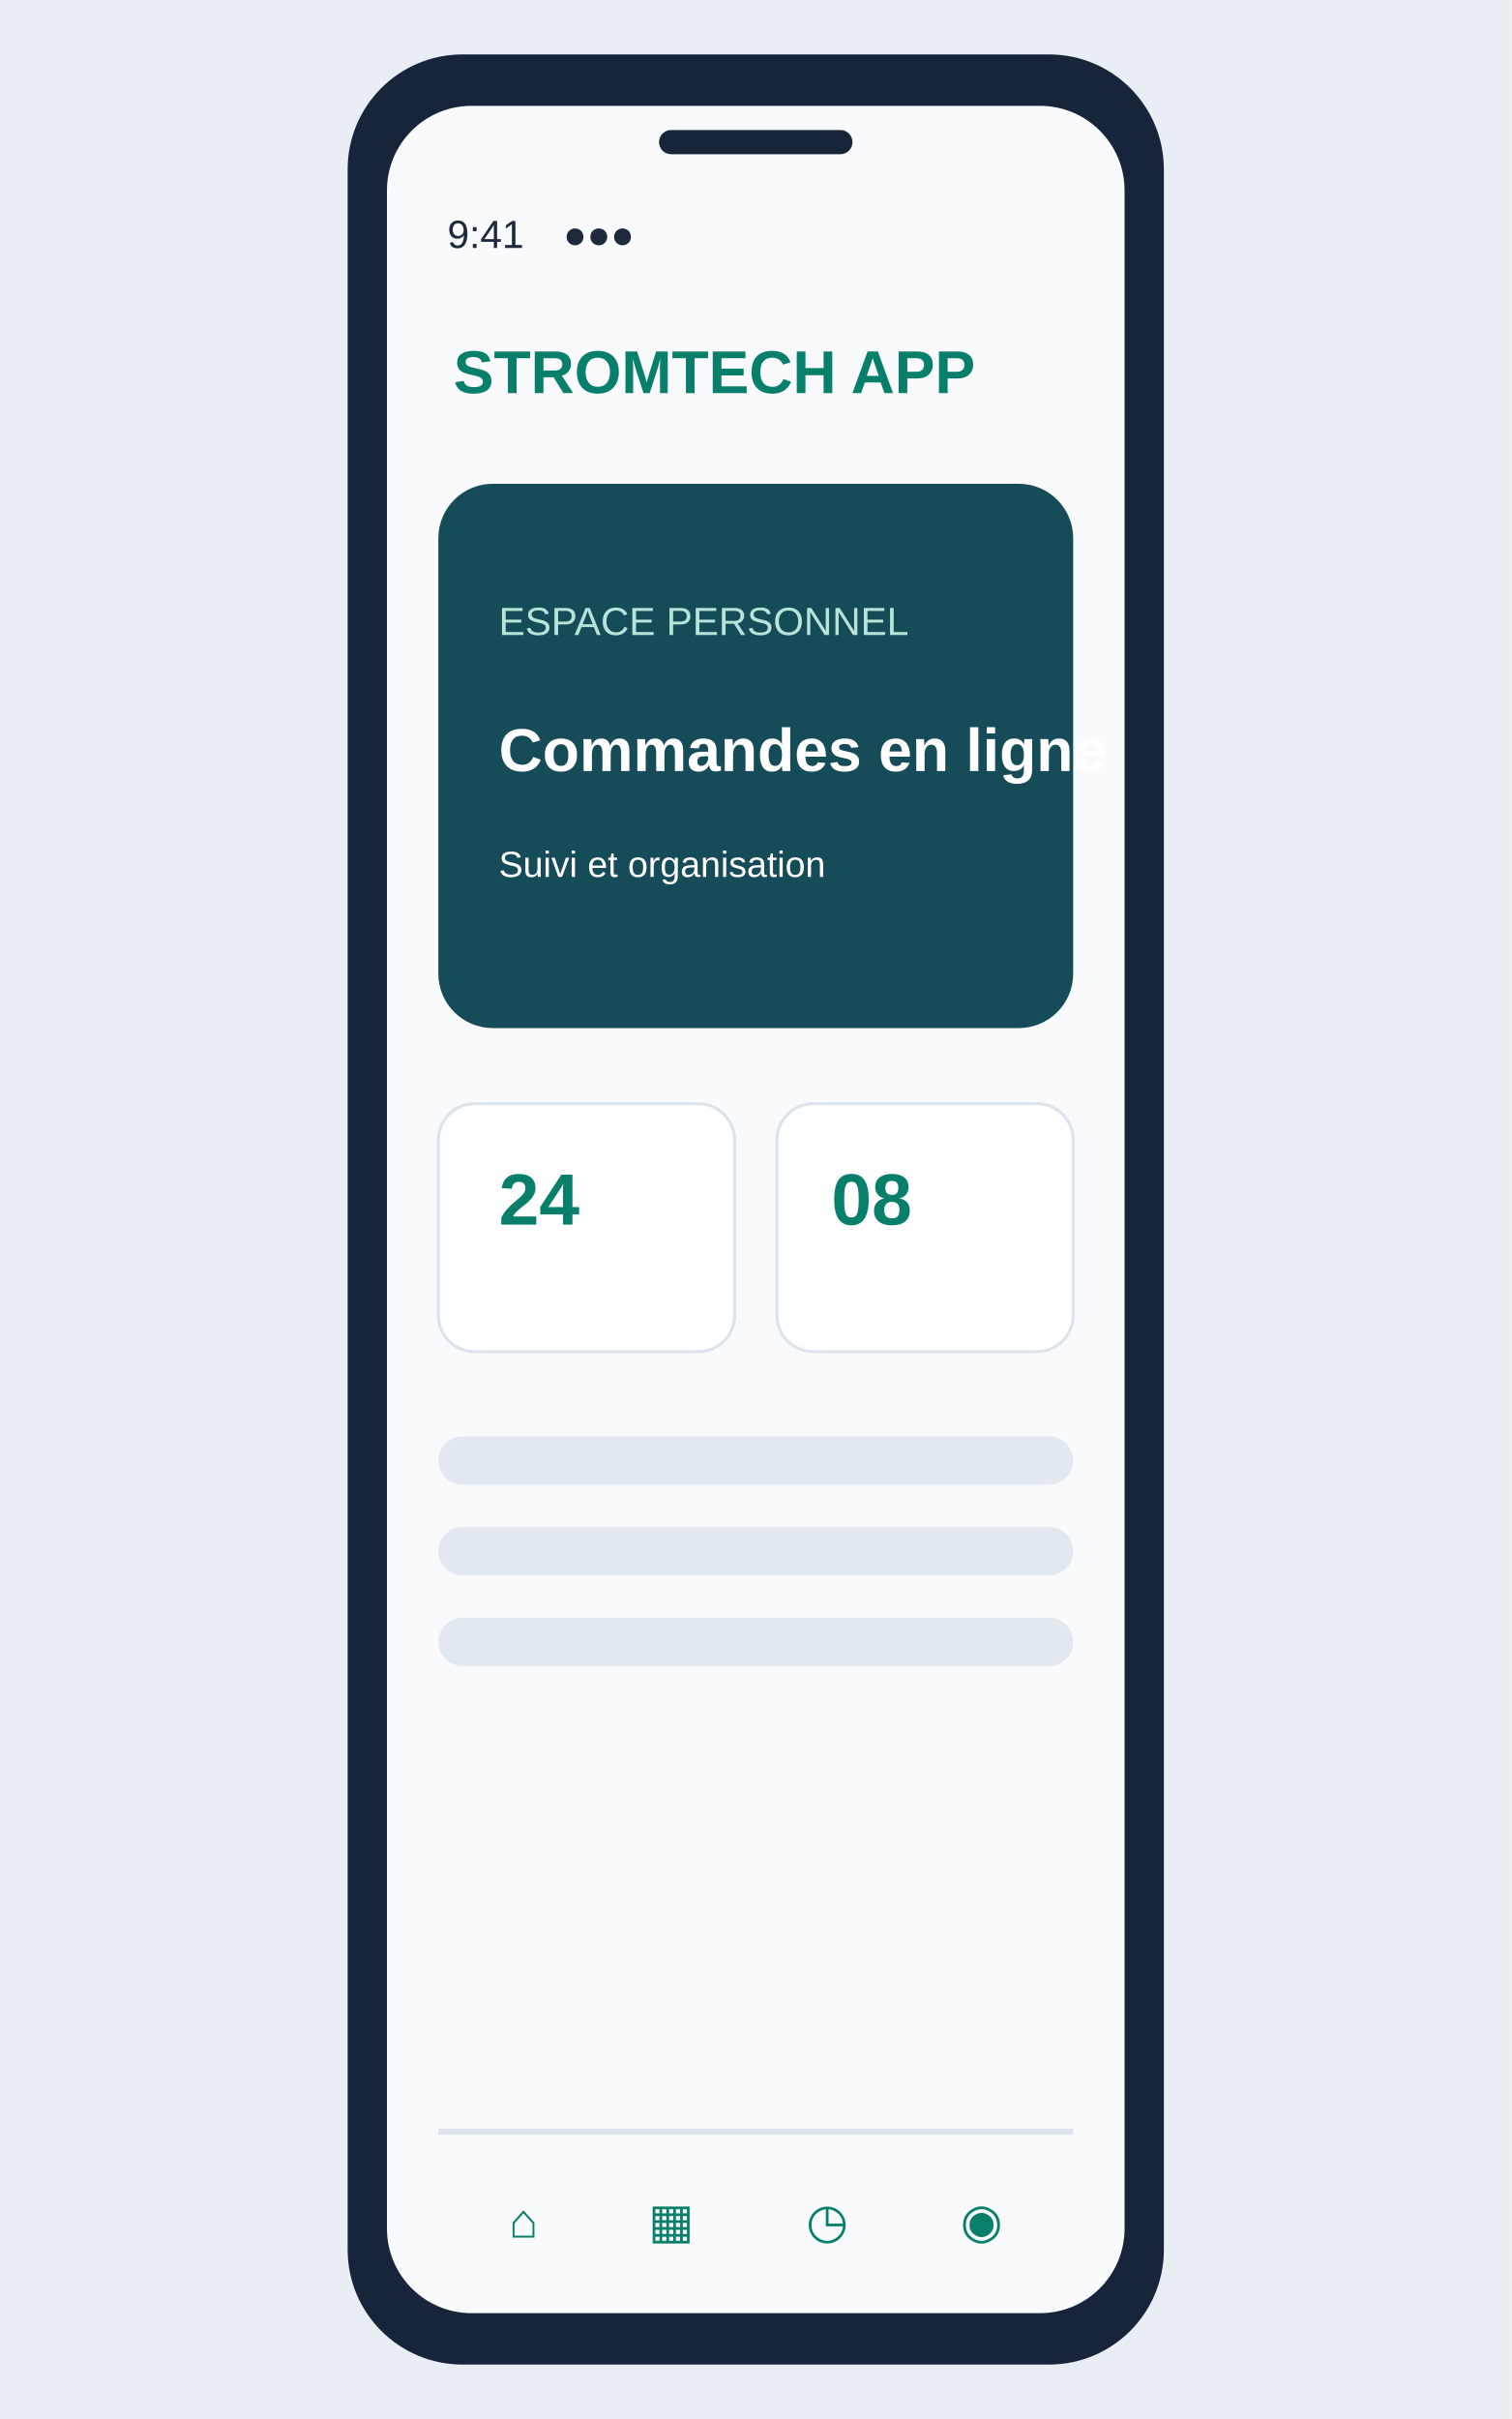
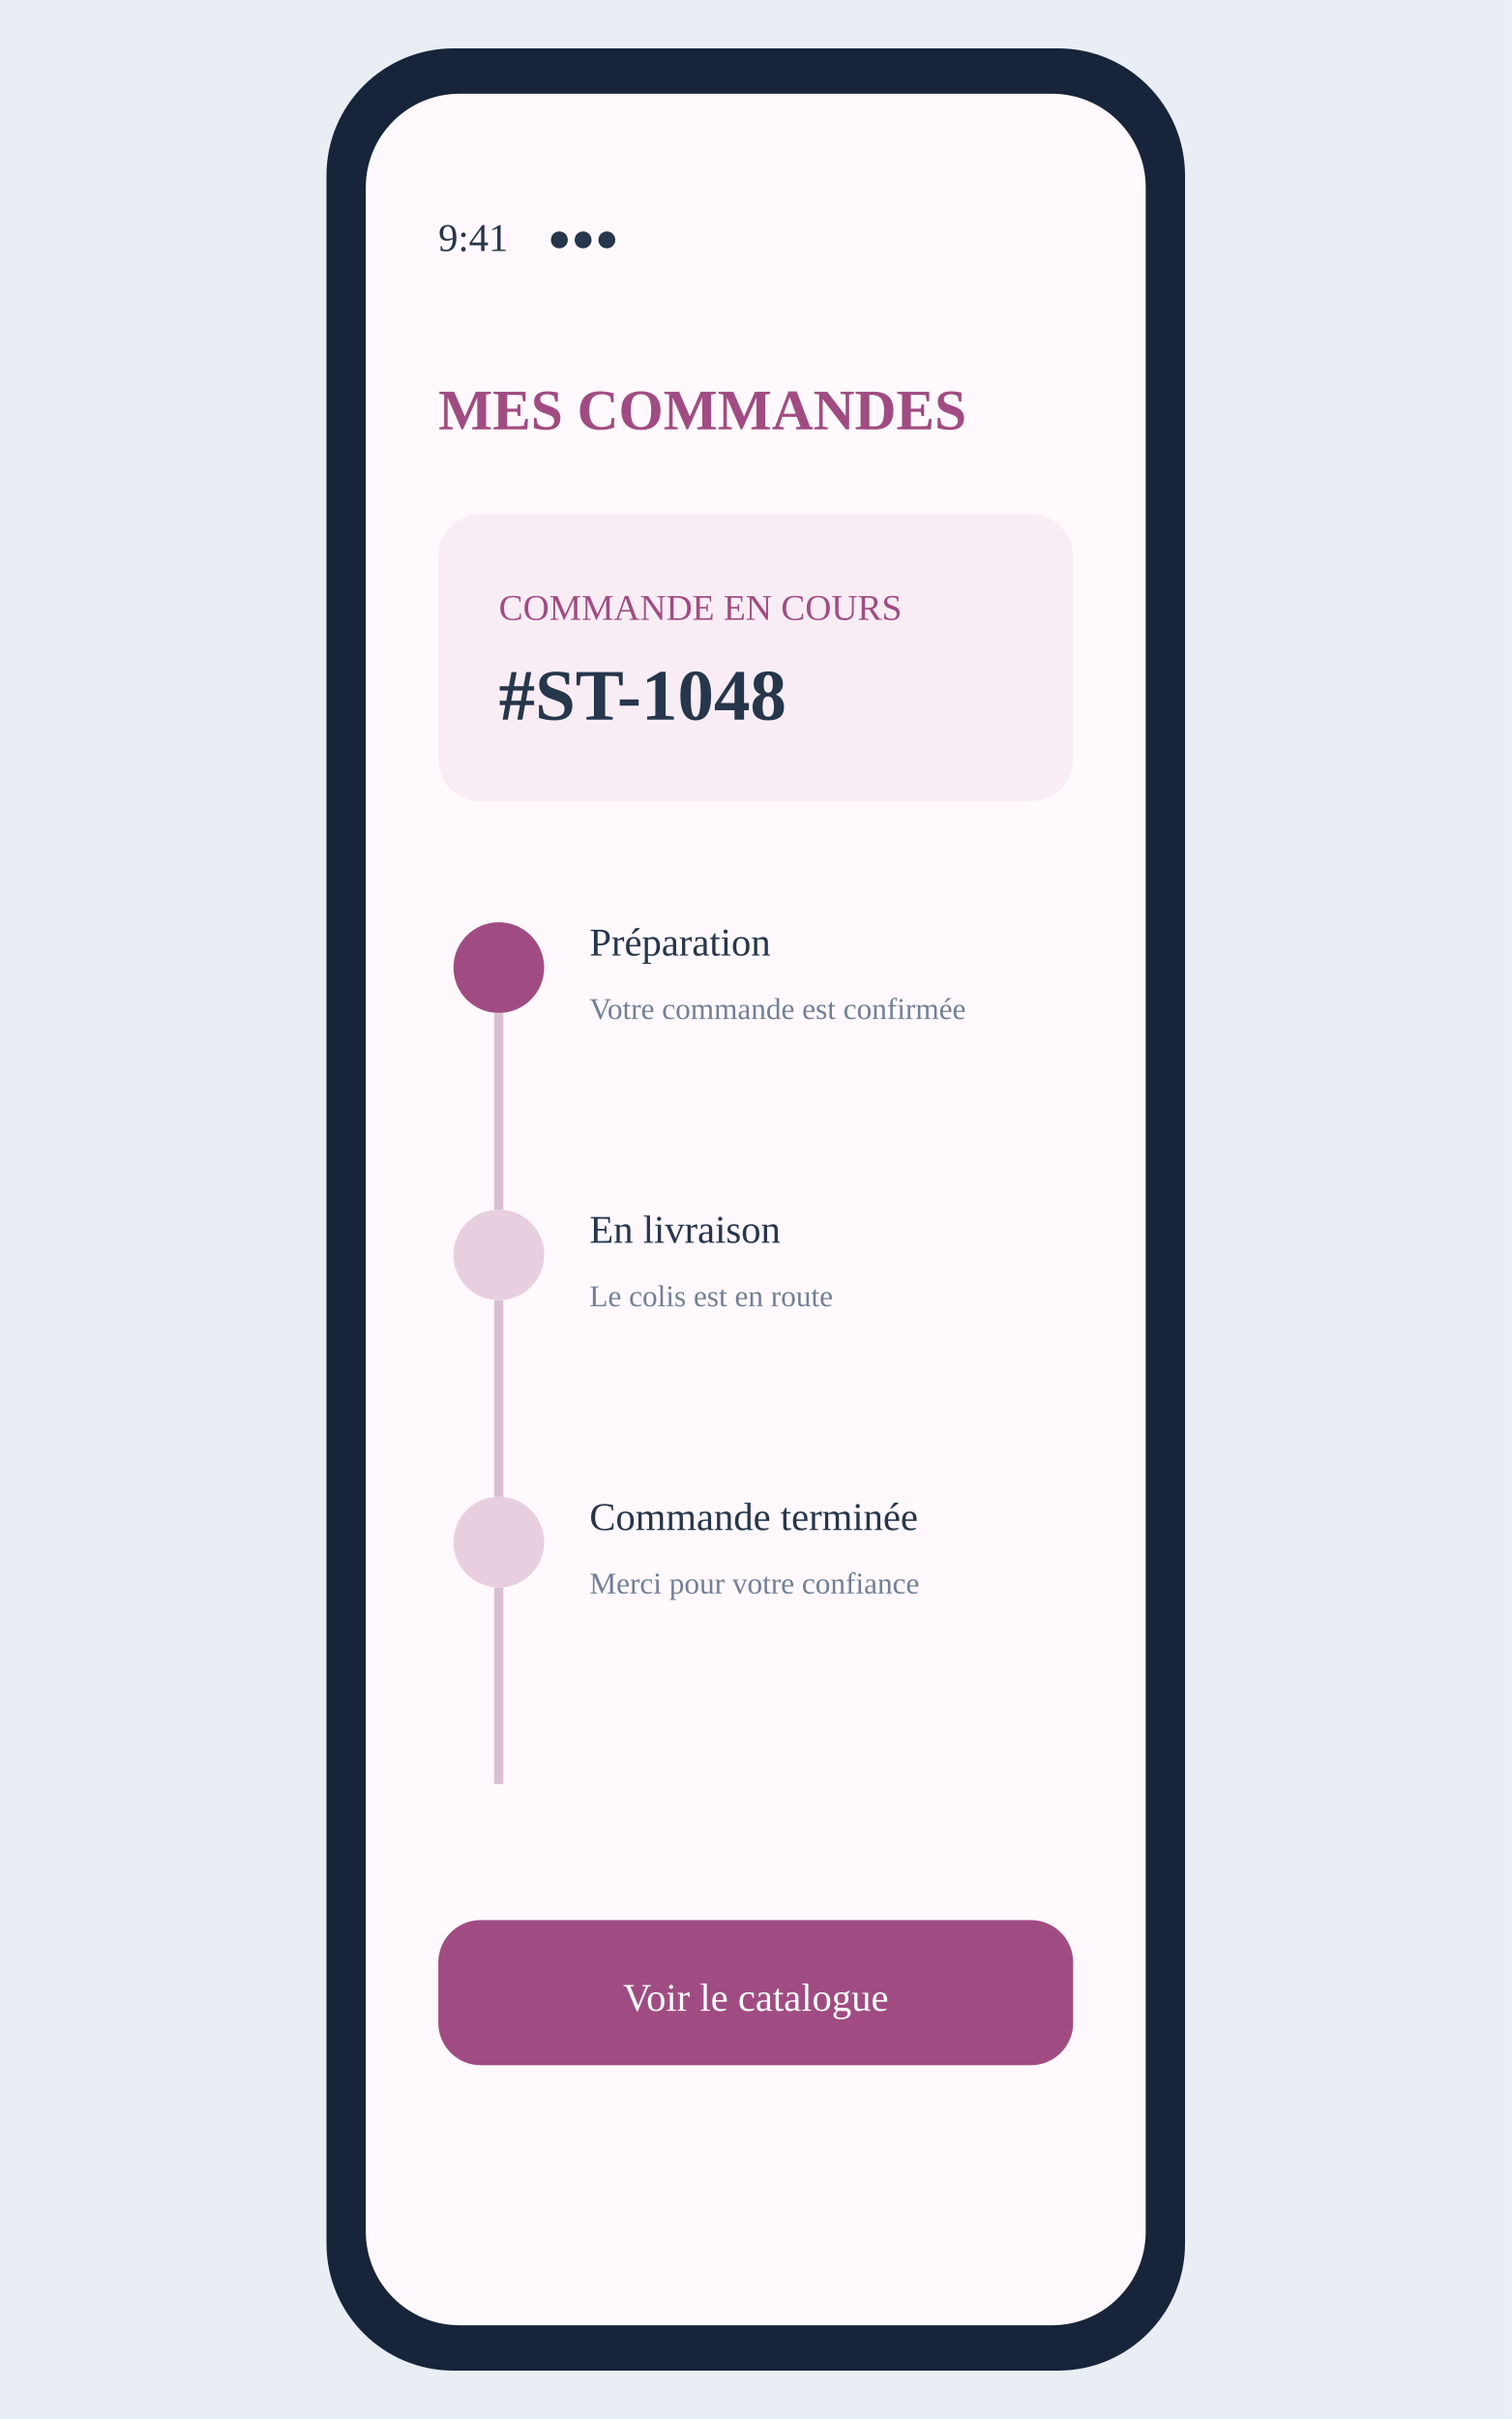
<svg xmlns="http://www.w3.org/2000/svg" width="500" height="800" viewBox="0 0 500 800">
  <rect width="500" height="800" fill="#e9eef5" />
-   <rect x="115" y="18" width="270" height="764" rx="38" fill="#17243a" />
-   <rect x="128" y="35" width="244" height="730" rx="28" fill="#f8fafc" />
-   <rect x="218" y="43" width="64" height="8" rx="4" fill="#17243a" />
-   <text x="148" y="82" font-family="Arial" font-size="13" fill="#1e293b">9:41　●●●</text>
-   <text x="150" y="130" font-family="Arial" font-size="20" font-weight="bold" fill="#087f6b">STROMTECH APP</text>
-   <rect x="145" y="160" width="210" height="180" rx="18" fill="#164b58" />
-   <text x="165" y="210" font-family="Arial" font-size="13" fill="#b7e3da">ESPACE PERSONNEL</text>
-   <text x="165" y="255" font-family="Arial" font-size="20" font-weight="bold" fill="#fff">Commandes en ligne</text>
-   <text x="165" y="290" font-family="Arial" font-size="12" fill="#fff">Suivi et organisation</text>
-   <rect x="145" y="365" width="98" height="82" rx="12" fill="#fff" stroke="#dbe3ed" />
-   <rect x="257" y="365" width="98" height="82" rx="12" fill="#fff" stroke="#dbe3ed" />
-   <text x="165" y="405" font-family="Arial" font-size="24" font-weight="bold" fill="#087f6b">24</text>
-   <text x="275" y="405" font-family="Arial" font-size="24" font-weight="bold" fill="#087f6b">08</text>
-   <rect x="145" y="475" width="210" height="16" rx="8" fill="#e2e8f0" />
-   <rect x="145" y="505" width="210" height="16" rx="8" fill="#e2e8f0" />
-   <rect x="145" y="535" width="210" height="16" rx="8" fill="#e2e8f0" />
-   <path d="M145 705H355" stroke="#dbe3ed" stroke-width="2" />
-   <text x="250" y="740" text-anchor="middle" font-family="Arial" font-size="16" fill="#087f6b">⌂　　 ▦　　 ◷　　 ◉</text>
+   <rect x="108" y="16" width="284" height="768" rx="42" fill="#17243a" />
+   <rect x="121" y="31" width="258" height="738" rx="31" fill="#fff8fc" />
+   <text x="145" y="83" font-size="13" fill="#26364b">9:41　●●●</text>
+   <text x="145" y="142" font-size="19" font-weight="bold" fill="#a04c82">MES COMMANDES</text>
+   <rect x="145" y="170" width="210" height="95" rx="14" fill="#f9edf5" />
+   <text x="165" y="205" font-size="12" fill="#a04c82">COMMANDE EN COURS</text>
+   <text x="165" y="238" font-size="24" font-weight="bold" fill="#26364b">#ST-1048</text>
+   <circle cx="165" cy="320" r="15" fill="#a04c82" />
+   <path d="M165 335V400" stroke="#d9bfd2" stroke-width="3" />
+   <text x="195" y="316" font-size="13" fill="#26364b">Préparation</text>
+   <text x="195" y="337" font-size="10" fill="#718096">Votre commande est confirmée</text>
+   <circle cx="165" cy="415" r="15" fill="#e8cfe0" />
+   <path d="M165 430V495" stroke="#d9bfd2" stroke-width="3" />
+   <text x="195" y="411" font-size="13" fill="#26364b">En livraison</text>
+   <text x="195" y="432" font-size="10" fill="#718096">Le colis est en route</text>
+   <circle cx="165" cy="510" r="15" fill="#e8cfe0" />
+   <path d="M165 525V590" stroke="#d9bfd2" stroke-width="3" />
+   <text x="195" y="506" font-size="13" fill="#26364b">Commande terminée</text>
+   <text x="195" y="527" font-size="10" fill="#718096">Merci pour votre confiance</text>
+   <rect x="145" y="635" width="210" height="48" rx="14" fill="#a04c82" />
+   <text x="250" y="665" text-anchor="middle" font-size="13" fill="white">Voir le catalogue</text>
</svg>
